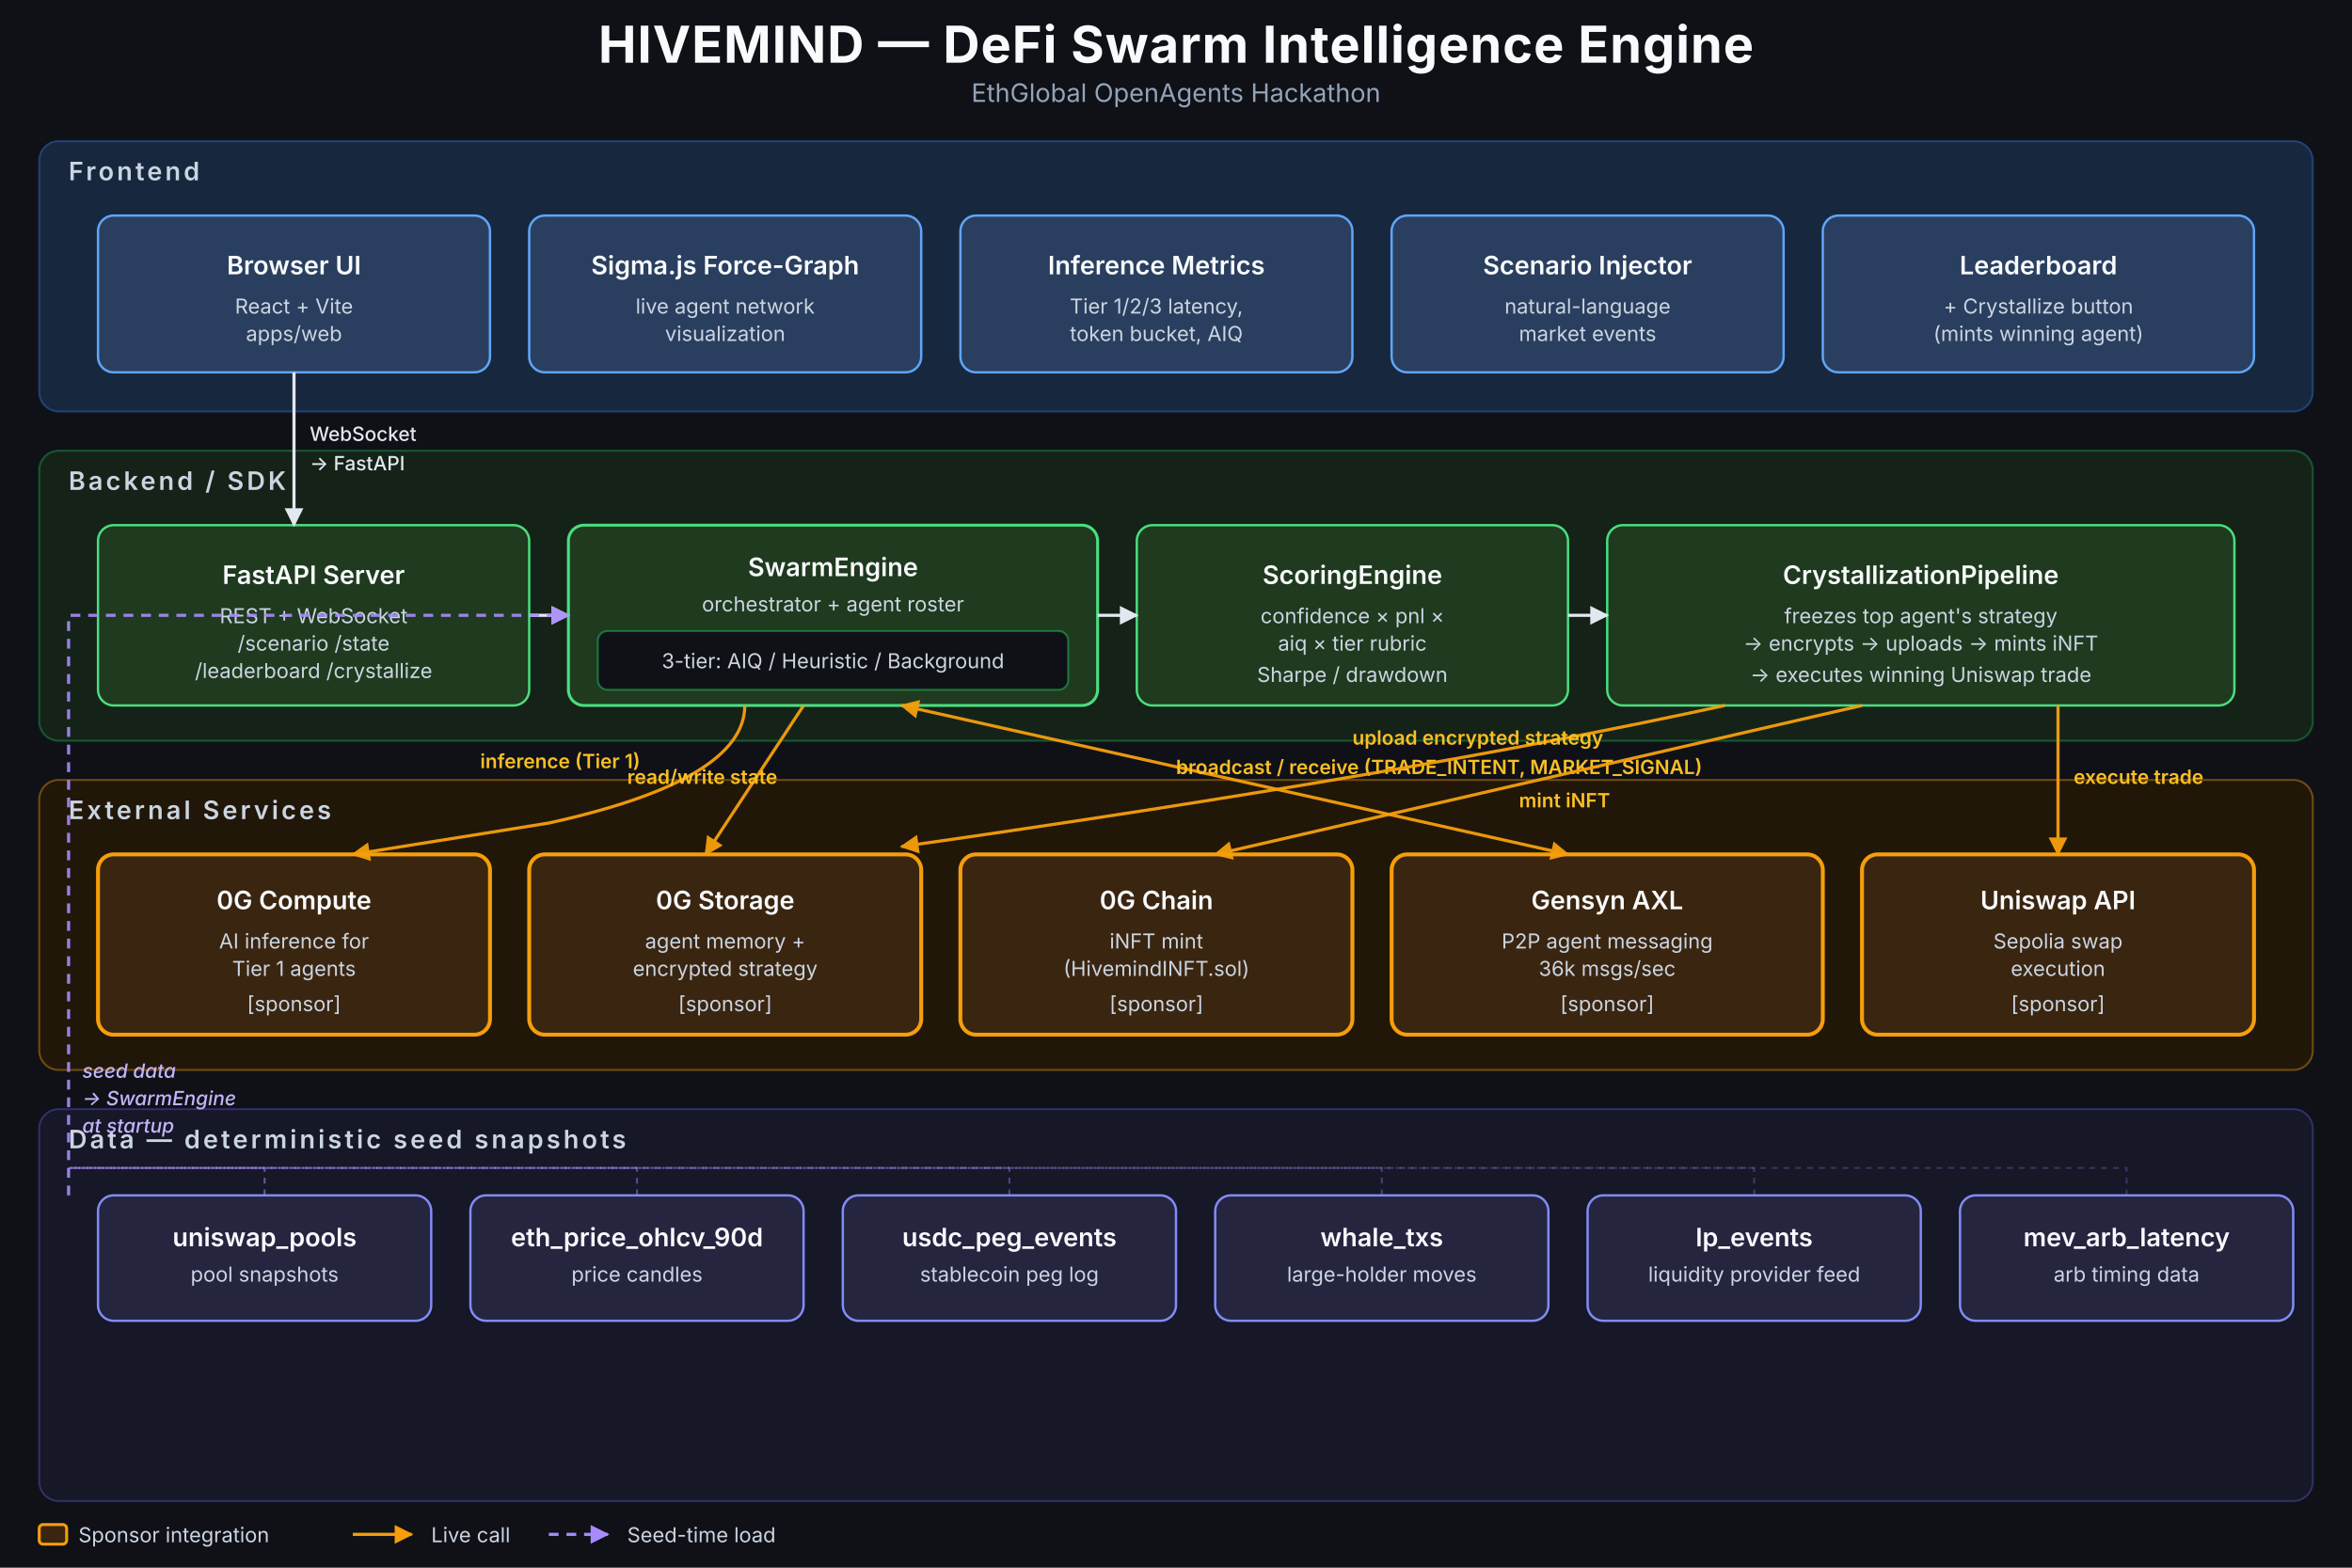
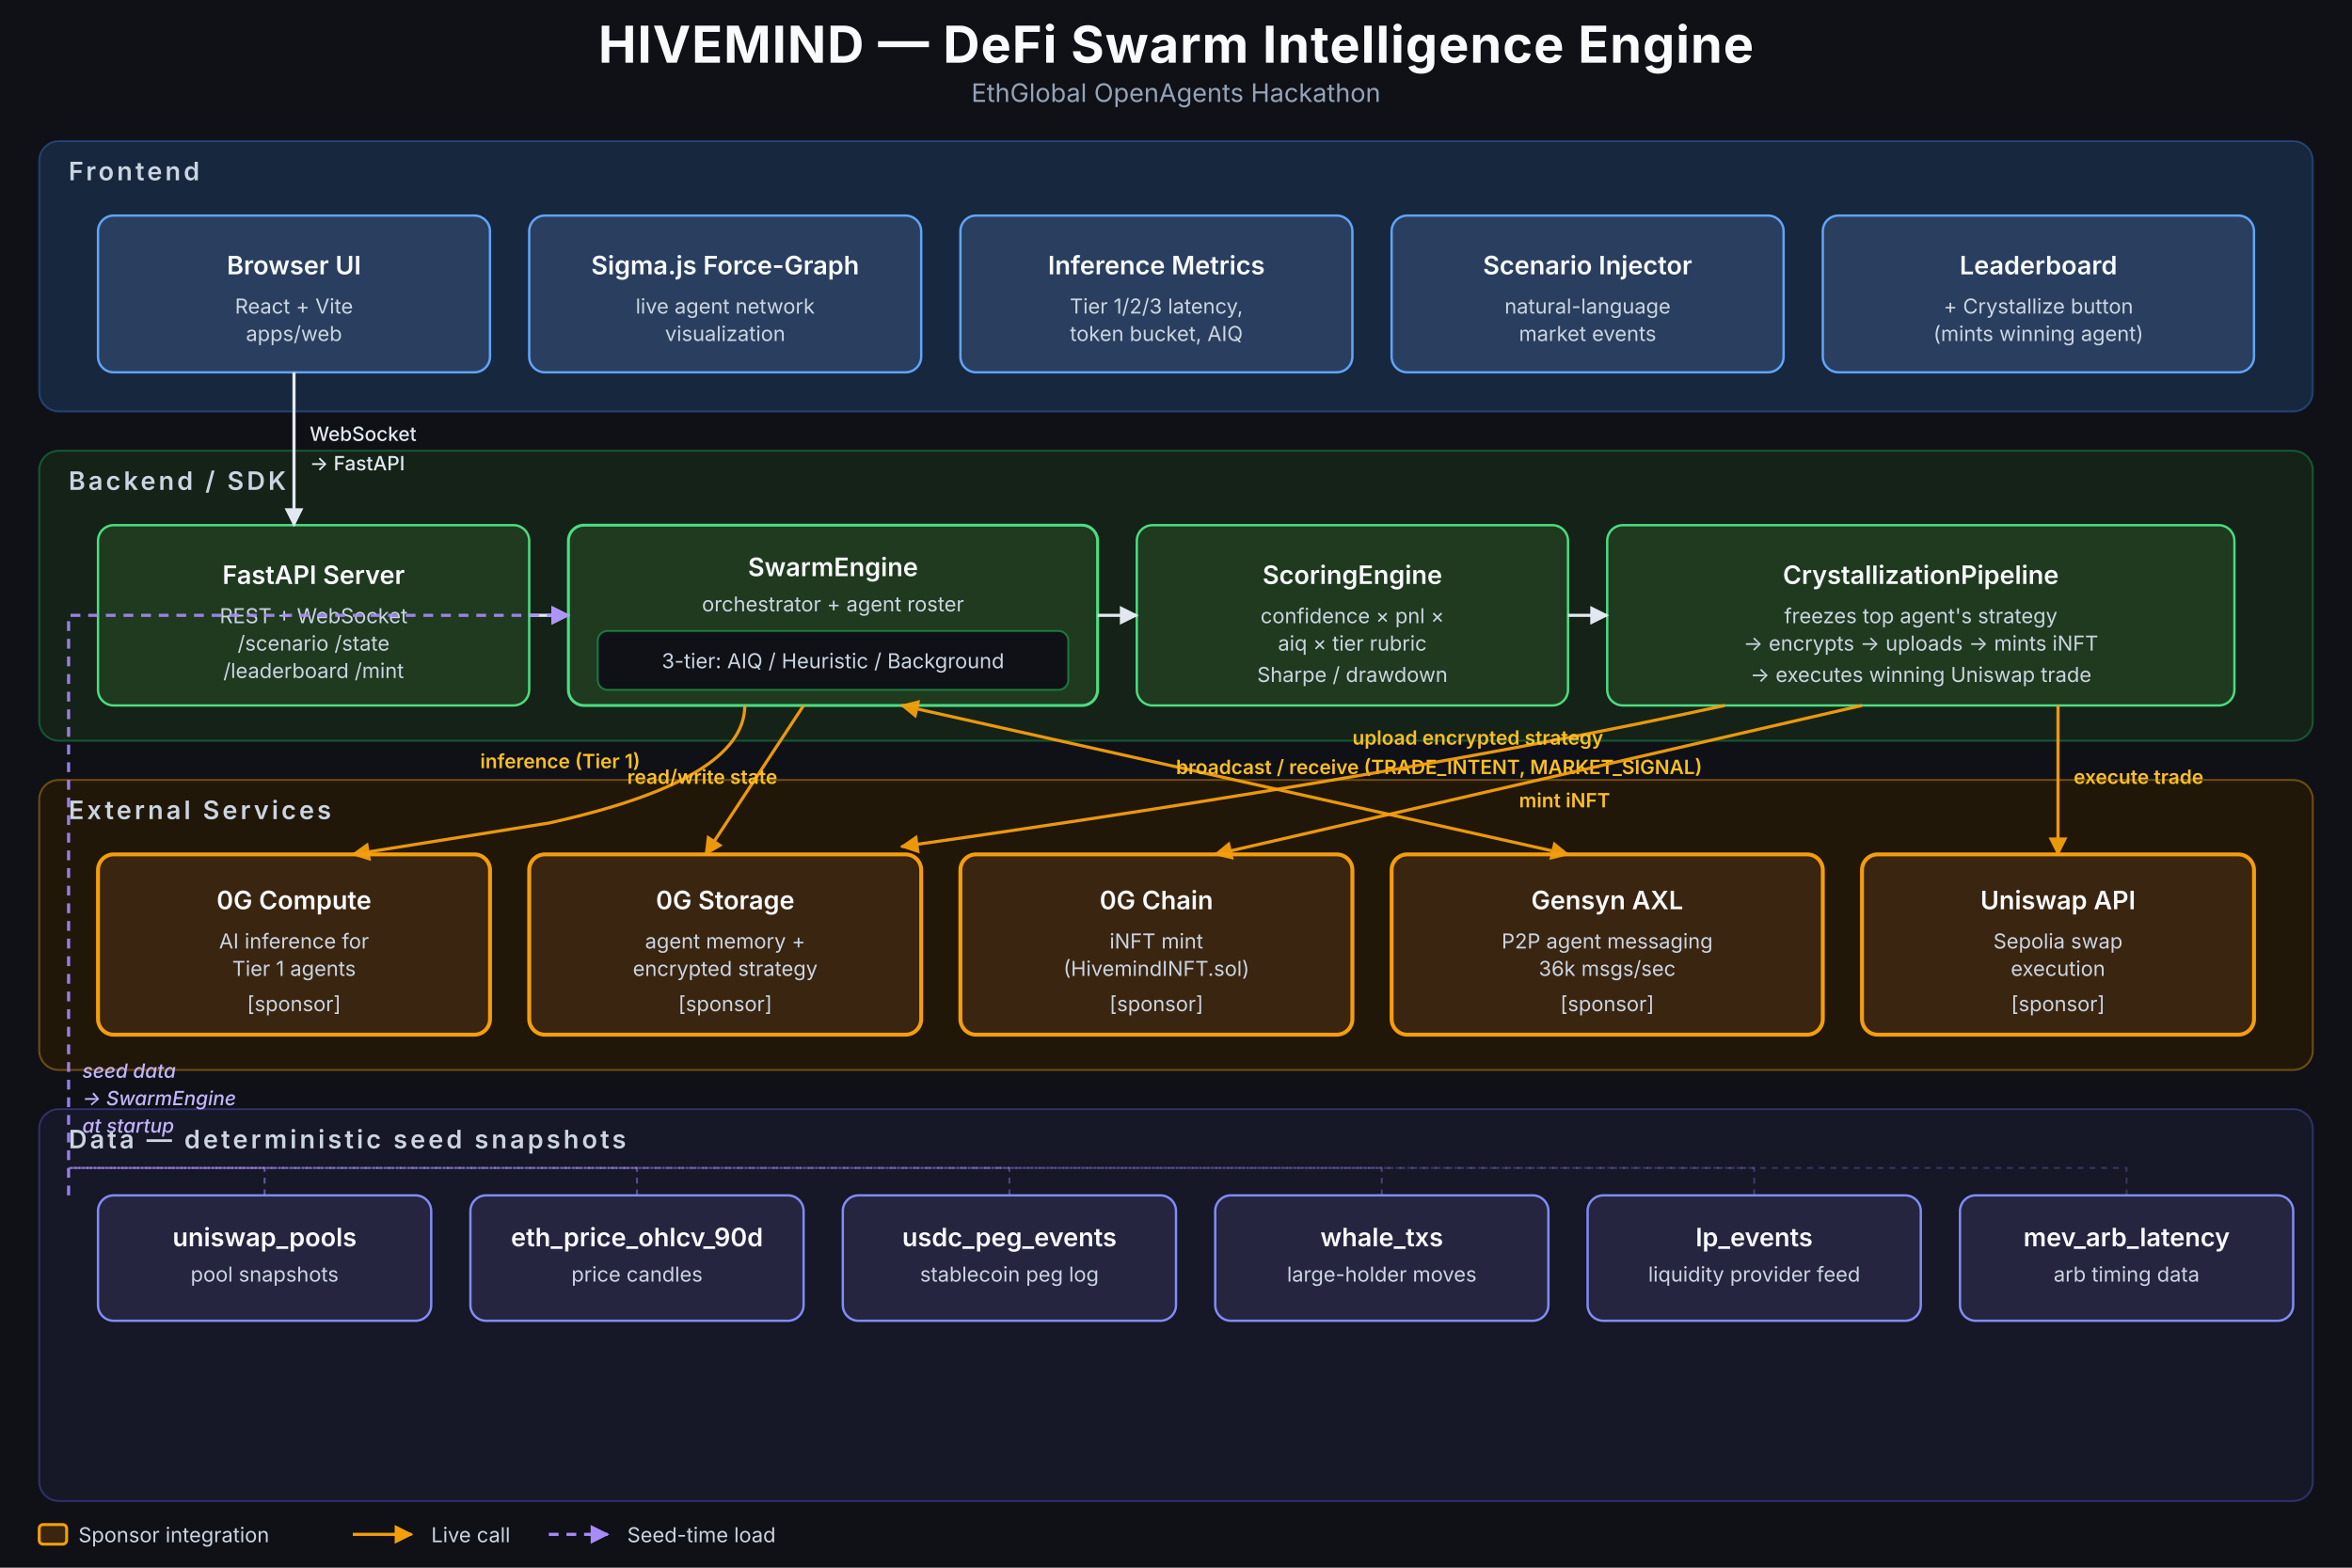
<svg xmlns="http://www.w3.org/2000/svg" viewBox="0 0 1200 800" font-family="Inter, system-ui, -apple-system, Segoe UI, Roboto, sans-serif">
  <defs>
    <marker id="arrow" viewBox="0 0 10 10" refX="9" refY="5" markerWidth="6" markerHeight="6" orient="auto-start-reverse">
      <path d="M0,0 L10,5 L0,10 z" fill="#e2e8f0" />
    </marker>
    <marker id="arrow-gold" viewBox="0 0 10 10" refX="9" refY="5" markerWidth="6" markerHeight="6" orient="auto-start-reverse">
      <path d="M0,0 L10,5 L0,10 z" fill="#f59e0b" />
    </marker>
    <marker id="arrow-seed" viewBox="0 0 10 10" refX="9" refY="5" markerWidth="6" markerHeight="6" orient="auto-start-reverse">
      <path d="M0,0 L10,5 L0,10 z" fill="#a78bfa" />
    </marker>
    <style>
      .title { fill: #f8fafc; font-size: 26px; font-weight: 700; letter-spacing: 0.5px; }
      .subtitle { fill: #94a3b8; font-size: 13px; font-weight: 400; }
      .lane-label { fill: #cbd5e1; font-size: 13px; font-weight: 600; letter-spacing: 1.5px; text-transform: uppercase; }
      .box-title { fill: #f8fafc; font-size: 13px; font-weight: 600; }
      .box-sub { fill: #cbd5e1; font-size: 10.5px; font-weight: 400; }
      .arrow-label { fill: #e2e8f0; font-size: 10px; font-weight: 500; }
      .arrow-label-gold { fill: #fbbf24; font-size: 10px; font-weight: 600; }
      .seed-label { fill: #c4b5fd; font-size: 10px; font-weight: 500; font-style: italic; }
    </style>
  </defs>
  <rect width="1200" height="800" fill="#0f1117" />
  <text x="600" y="32" text-anchor="middle" class="title">HIVEMIND — DeFi Swarm Intelligence Engine</text>
  <text x="600" y="52" text-anchor="middle" class="subtitle">EthGlobal OpenAgents Hackathon</text>
  <rect x="20" y="72" width="1160" height="138" rx="10" fill="#1e3a5f" fill-opacity="0.55" stroke="#3b82f6" stroke-opacity="0.35" />
  <text x="35" y="92" class="lane-label">Frontend</text>
  <g>
    <rect x="50" y="110" width="200" height="80" rx="8" fill="#2a3f5f" stroke="#60a5fa" stroke-width="1.2" />
    <text x="150" y="140" text-anchor="middle" class="box-title">Browser UI</text>
    <text x="150" y="160" text-anchor="middle" class="box-sub">React + Vite</text>
    <text x="150" y="174" text-anchor="middle" class="box-sub">apps/web</text>
  </g>
  <g>
    <rect x="270" y="110" width="200" height="80" rx="8" fill="#2a3f5f" stroke="#60a5fa" stroke-width="1.2" />
    <text x="370" y="140" text-anchor="middle" class="box-title">Sigma.js Force-Graph</text>
    <text x="370" y="160" text-anchor="middle" class="box-sub">live agent network</text>
    <text x="370" y="174" text-anchor="middle" class="box-sub">visualization</text>
  </g>
  <g>
    <rect x="490" y="110" width="200" height="80" rx="8" fill="#2a3f5f" stroke="#60a5fa" stroke-width="1.2" />
    <text x="590" y="140" text-anchor="middle" class="box-title">Inference Metrics</text>
    <text x="590" y="160" text-anchor="middle" class="box-sub">Tier 1/2/3 latency,</text>
    <text x="590" y="174" text-anchor="middle" class="box-sub">token bucket, AIQ</text>
  </g>
  <g>
    <rect x="710" y="110" width="200" height="80" rx="8" fill="#2a3f5f" stroke="#60a5fa" stroke-width="1.2" />
    <text x="810" y="140" text-anchor="middle" class="box-title">Scenario Injector</text>
    <text x="810" y="160" text-anchor="middle" class="box-sub">natural-language</text>
    <text x="810" y="174" text-anchor="middle" class="box-sub">market events</text>
  </g>
  <g>
    <rect x="930" y="110" width="220" height="80" rx="8" fill="#2a3f5f" stroke="#60a5fa" stroke-width="1.2" />
    <text x="1040" y="140" text-anchor="middle" class="box-title">Leaderboard</text>
    <text x="1040" y="160" text-anchor="middle" class="box-sub">+ Crystallize button</text>
    <text x="1040" y="174" text-anchor="middle" class="box-sub">(mints winning agent)</text>
  </g>
  <rect x="20" y="230" width="1160" height="148" rx="10" fill="#1a2e1a" fill-opacity="0.6" stroke="#22c55e" stroke-opacity="0.35" />
  <text x="35" y="250" class="lane-label">Backend / SDK</text>
  <g>
    <rect x="50" y="268" width="220" height="92" rx="8" fill="#1f3a1f" stroke="#4ade80" stroke-width="1.2" />
    <text x="160" y="298" text-anchor="middle" class="box-title">FastAPI Server</text>
    <text x="160" y="318" text-anchor="middle" class="box-sub">REST + WebSocket</text>
    <text x="160" y="332" text-anchor="middle" class="box-sub">/scenario  /state</text>
-     <text x="160" y="346" text-anchor="middle" class="box-sub">/leaderboard  /crystallize</text>
+     <text x="160" y="346" text-anchor="middle" class="box-sub">/leaderboard  /mint</text>
  </g>
  <g>
    <rect x="290" y="268" width="270" height="92" rx="8" fill="#1f3a1f" stroke="#4ade80" stroke-width="1.5" />
    <text x="425" y="294" text-anchor="middle" class="box-title">SwarmEngine</text>
    <text x="425" y="312" text-anchor="middle" class="box-sub">orchestrator + agent roster</text>
    <rect x="305" y="322" width="240" height="30" rx="5" fill="#0f1117" stroke="#22c55e" stroke-opacity="0.5" />
    <text x="425" y="341" text-anchor="middle" class="box-sub" font-weight="600" fill="#86efac">3-tier: AIQ / Heuristic / Background</text>
  </g>
  <g>
    <rect x="580" y="268" width="220" height="92" rx="8" fill="#1f3a1f" stroke="#4ade80" stroke-width="1.2" />
    <text x="690" y="298" text-anchor="middle" class="box-title">ScoringEngine</text>
    <text x="690" y="318" text-anchor="middle" class="box-sub">confidence × pnl ×</text>
    <text x="690" y="332" text-anchor="middle" class="box-sub">aiq × tier rubric</text>
    <text x="690" y="348" text-anchor="middle" class="box-sub">Sharpe / drawdown</text>
  </g>
  <g>
    <rect x="820" y="268" width="320" height="92" rx="8" fill="#1f3a1f" stroke="#4ade80" stroke-width="1.2" />
    <text x="980" y="298" text-anchor="middle" class="box-title">CrystallizationPipeline</text>
    <text x="980" y="318" text-anchor="middle" class="box-sub">freezes top agent's strategy</text>
    <text x="980" y="332" text-anchor="middle" class="box-sub">→ encrypts → uploads → mints iNFT</text>
    <text x="980" y="348" text-anchor="middle" class="box-sub">→ executes winning Uniswap trade</text>
  </g>
  <rect x="20" y="398" width="1160" height="148" rx="10" fill="#2d1b00" fill-opacity="0.6" stroke="#f59e0b" stroke-opacity="0.4" />
  <text x="35" y="418" class="lane-label">External Services</text>
  <g>
    <rect x="50" y="436" width="200" height="92" rx="8" fill="#3a2510" stroke="#f59e0b" stroke-width="2" />
    <text x="150" y="464" text-anchor="middle" class="box-title">0G Compute</text>
    <text x="150" y="484" text-anchor="middle" class="box-sub">AI inference for</text>
    <text x="150" y="498" text-anchor="middle" class="box-sub">Tier 1 agents</text>
    <text x="150" y="516" text-anchor="middle" class="box-sub" fill="#fbbf24">[sponsor]</text>
  </g>
  <g>
    <rect x="270" y="436" width="200" height="92" rx="8" fill="#3a2510" stroke="#f59e0b" stroke-width="2" />
    <text x="370" y="464" text-anchor="middle" class="box-title">0G Storage</text>
    <text x="370" y="484" text-anchor="middle" class="box-sub">agent memory +</text>
    <text x="370" y="498" text-anchor="middle" class="box-sub">encrypted strategy</text>
    <text x="370" y="516" text-anchor="middle" class="box-sub" fill="#fbbf24">[sponsor]</text>
  </g>
  <g>
    <rect x="490" y="436" width="200" height="92" rx="8" fill="#3a2510" stroke="#f59e0b" stroke-width="2" />
    <text x="590" y="464" text-anchor="middle" class="box-title">0G Chain</text>
    <text x="590" y="484" text-anchor="middle" class="box-sub">iNFT mint</text>
    <text x="590" y="498" text-anchor="middle" class="box-sub">(HivemindINFT.sol)</text>
    <text x="590" y="516" text-anchor="middle" class="box-sub" fill="#fbbf24">[sponsor]</text>
  </g>
  <g>
    <rect x="710" y="436" width="220" height="92" rx="8" fill="#3a2510" stroke="#f59e0b" stroke-width="2" />
    <text x="820" y="464" text-anchor="middle" class="box-title">Gensyn AXL</text>
    <text x="820" y="484" text-anchor="middle" class="box-sub">P2P agent messaging</text>
    <text x="820" y="498" text-anchor="middle" class="box-sub">36k msgs/sec</text>
    <text x="820" y="516" text-anchor="middle" class="box-sub" fill="#fbbf24">[sponsor]</text>
  </g>
  <g>
    <rect x="950" y="436" width="200" height="92" rx="8" fill="#3a2510" stroke="#f59e0b" stroke-width="2" />
    <text x="1050" y="464" text-anchor="middle" class="box-title">Uniswap API</text>
    <text x="1050" y="484" text-anchor="middle" class="box-sub">Sepolia swap</text>
    <text x="1050" y="498" text-anchor="middle" class="box-sub">execution</text>
    <text x="1050" y="516" text-anchor="middle" class="box-sub" fill="#fbbf24">[sponsor]</text>
  </g>
  <rect x="20" y="566" width="1160" height="200" rx="10" fill="#1a1a2e" fill-opacity="0.7" stroke="#6366f1" stroke-opacity="0.35" />
  <text x="35" y="586" class="lane-label">Data — deterministic seed snapshots</text>
  <g>
    <rect x="50" y="610" width="170" height="64" rx="8" fill="#252540" stroke="#818cf8" stroke-width="1.2" />
    <text x="135" y="636" text-anchor="middle" class="box-title">uniswap_pools</text>
    <text x="135" y="654" text-anchor="middle" class="box-sub">pool snapshots</text>
  </g>
  <g>
    <rect x="240" y="610" width="170" height="64" rx="8" fill="#252540" stroke="#818cf8" stroke-width="1.2" />
    <text x="325" y="636" text-anchor="middle" class="box-title">eth_price_ohlcv_90d</text>
    <text x="325" y="654" text-anchor="middle" class="box-sub">price candles</text>
  </g>
  <g>
    <rect x="430" y="610" width="170" height="64" rx="8" fill="#252540" stroke="#818cf8" stroke-width="1.2" />
    <text x="515" y="636" text-anchor="middle" class="box-title">usdc_peg_events</text>
    <text x="515" y="654" text-anchor="middle" class="box-sub">stablecoin peg log</text>
  </g>
  <g>
    <rect x="620" y="610" width="170" height="64" rx="8" fill="#252540" stroke="#818cf8" stroke-width="1.2" />
    <text x="705" y="636" text-anchor="middle" class="box-title">whale_txs</text>
    <text x="705" y="654" text-anchor="middle" class="box-sub">large-holder moves</text>
  </g>
  <g>
    <rect x="810" y="610" width="170" height="64" rx="8" fill="#252540" stroke="#818cf8" stroke-width="1.2" />
    <text x="895" y="636" text-anchor="middle" class="box-title">lp_events</text>
    <text x="895" y="654" text-anchor="middle" class="box-sub">liquidity provider feed</text>
  </g>
  <g>
    <rect x="1000" y="610" width="170" height="64" rx="8" fill="#252540" stroke="#818cf8" stroke-width="1.2" />
    <text x="1085" y="636" text-anchor="middle" class="box-title">mev_arb_latency</text>
    <text x="1085" y="654" text-anchor="middle" class="box-sub">arb timing data</text>
  </g>
  <path d="M 150 190 L 150 268" stroke="#e2e8f0" stroke-width="1.6" fill="none" marker-end="url(#arrow)" />
  <text x="158" y="225" class="arrow-label">WebSocket</text>
  <text x="158" y="240" class="arrow-label">→ FastAPI</text>
  <path d="M 270 314 L 290 314" stroke="#e2e8f0" stroke-width="1.6" fill="none" marker-end="url(#arrow)" />
  <path d="M 560 314 L 580 314" stroke="#e2e8f0" stroke-width="1.6" fill="none" marker-end="url(#arrow)" />
  <path d="M 800 314 L 820 314" stroke="#e2e8f0" stroke-width="1.6" fill="none" marker-end="url(#arrow)" />
  <path d="M 380 360 Q 380 398 280 420 L 180 436" stroke="#f59e0b" stroke-width="1.6" fill="none" marker-end="url(#arrow-gold)" opacity="0.95" />
  <text x="245" y="392" class="arrow-label-gold">inference (Tier 1)</text>
  <path d="M 410 360 L 360 436" stroke="#f59e0b" stroke-width="1.6" fill="none" marker-end="url(#arrow-gold)" opacity="0.95" />
  <text x="320" y="400" class="arrow-label-gold">read/write state</text>
  <path d="M 460 360 L 800 436" stroke="#f59e0b" stroke-width="1.6" fill="none" marker-end="url(#arrow-gold)" marker-start="url(#arrow-gold)" opacity="0.95" />
  <text x="600" y="395" class="arrow-label-gold">broadcast / receive (TRADE_INTENT, MARKET_SIGNAL)</text>
  <path d="M 880 360 Q 720 395 460 432" stroke="#f59e0b" stroke-width="1.6" fill="none" marker-end="url(#arrow-gold)" opacity="0.95" />
  <text x="690" y="380" class="arrow-label-gold">upload encrypted strategy</text>
  <path d="M 950 360 L 620 436" stroke="#f59e0b" stroke-width="1.6" fill="none" marker-end="url(#arrow-gold)" opacity="0.95" />
  <text x="775" y="412" class="arrow-label-gold">mint iNFT</text>
  <path d="M 1050 360 L 1050 436" stroke="#f59e0b" stroke-width="1.6" fill="none" marker-end="url(#arrow-gold)" opacity="0.95" />
  <text x="1058" y="400" class="arrow-label-gold">execute trade</text>
  <path d="M 35 610 L 35 314 L 290 314" stroke="#a78bfa" stroke-width="1.6" stroke-dasharray="5,4" fill="none" marker-end="url(#arrow-seed)" opacity="0.9" />
  <text x="42" y="550" class="seed-label">seed data</text>
  <text x="42" y="564" class="seed-label">→ SwarmEngine</text>
  <text x="42" y="578" class="seed-label">at startup</text>
  <path d="M 135 610 L 135 596 L 35 596" stroke="#a78bfa" stroke-width="1" stroke-dasharray="3,3" fill="none" opacity="0.55" />
  <path d="M 325 610 L 325 596 L 35 596" stroke="#a78bfa" stroke-width="1" stroke-dasharray="3,3" fill="none" opacity="0.45" />
  <path d="M 515 610 L 515 596 L 35 596" stroke="#a78bfa" stroke-width="1" stroke-dasharray="3,3" fill="none" opacity="0.4" />
  <path d="M 705 610 L 705 596 L 35 596" stroke="#a78bfa" stroke-width="1" stroke-dasharray="3,3" fill="none" opacity="0.35" />
  <path d="M 895 610 L 895 596 L 35 596" stroke="#a78bfa" stroke-width="1" stroke-dasharray="3,3" fill="none" opacity="0.3" />
  <path d="M 1085 610 L 1085 596 L 35 596" stroke="#a78bfa" stroke-width="1" stroke-dasharray="3,3" fill="none" opacity="0.25" />
  <g transform="translate(20, 778)">
    <rect x="0" y="0" width="14" height="10" rx="2" fill="#3a2510" stroke="#f59e0b" stroke-width="1.5" />
    <text x="20" y="9" class="box-sub">Sponsor integration</text>
    <line x1="160" y1="5" x2="190" y2="5" stroke="#f59e0b" stroke-width="1.6" marker-end="url(#arrow-gold)" />
    <text x="200" y="9" class="box-sub">Live call</text>
    <line x1="260" y1="5" x2="290" y2="5" stroke="#a78bfa" stroke-width="1.6" stroke-dasharray="5,4" marker-end="url(#arrow-seed)" />
    <text x="300" y="9" class="box-sub">Seed-time load</text>
  </g>
</svg>
